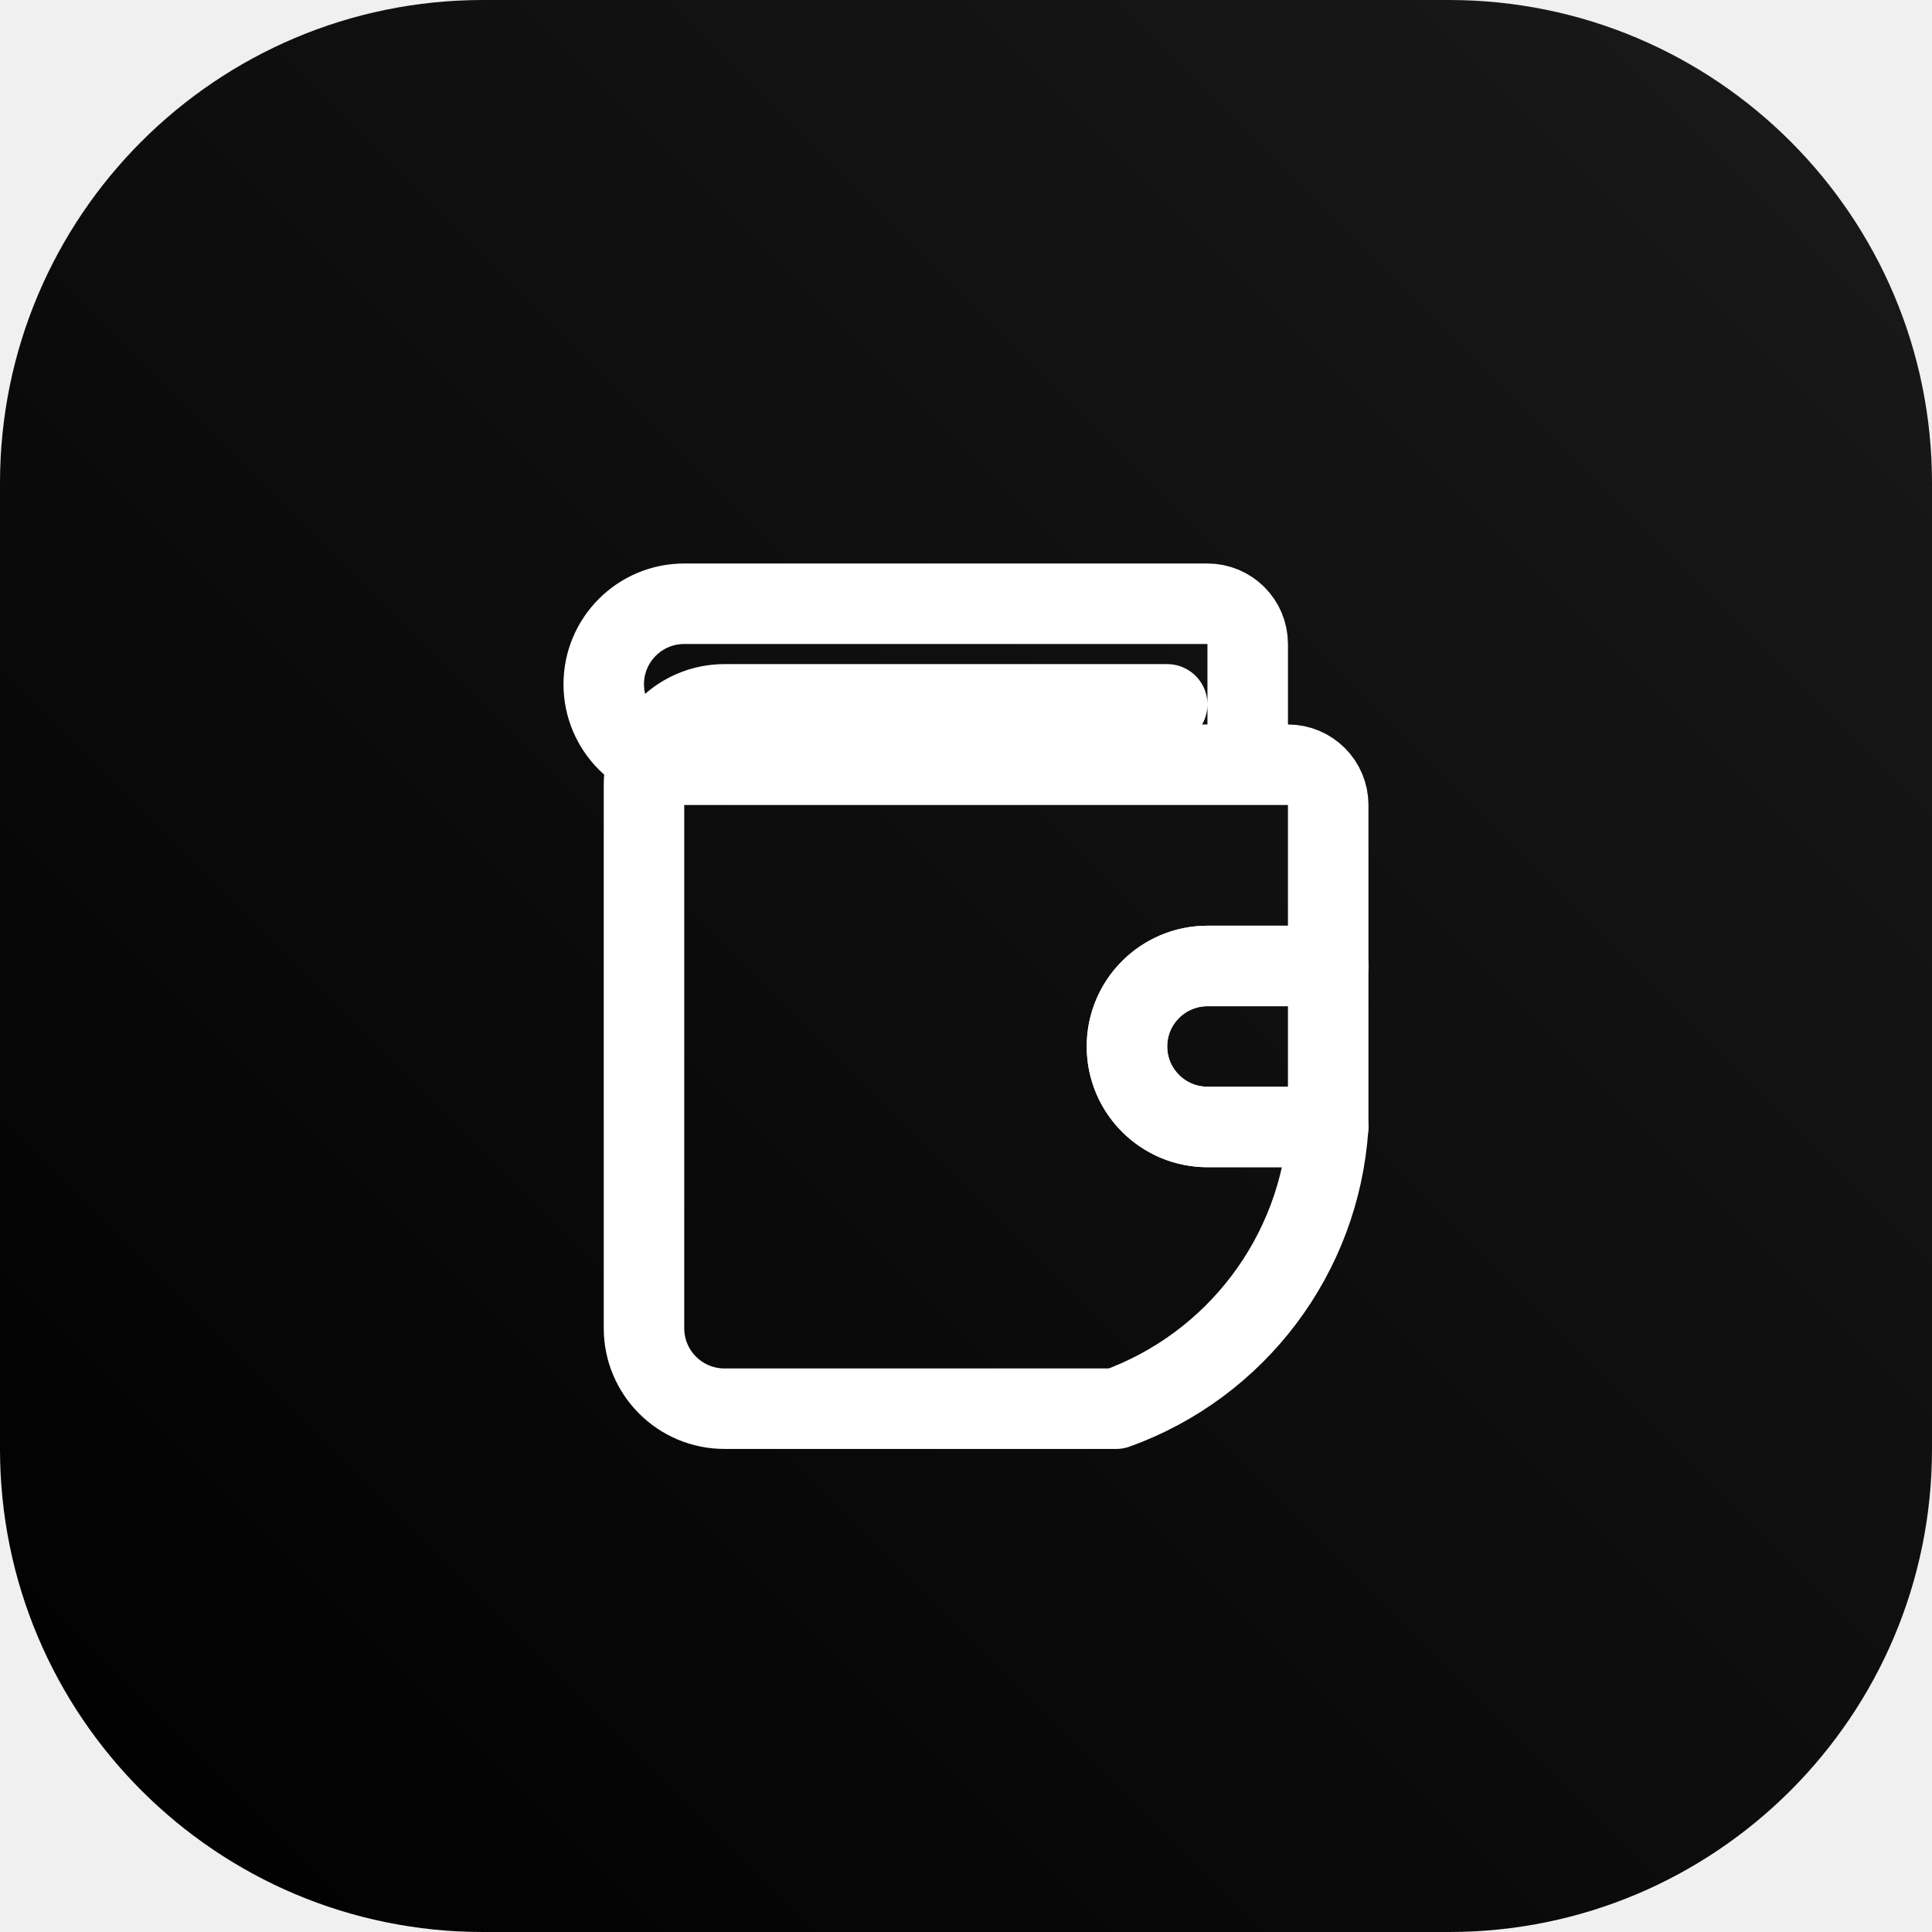
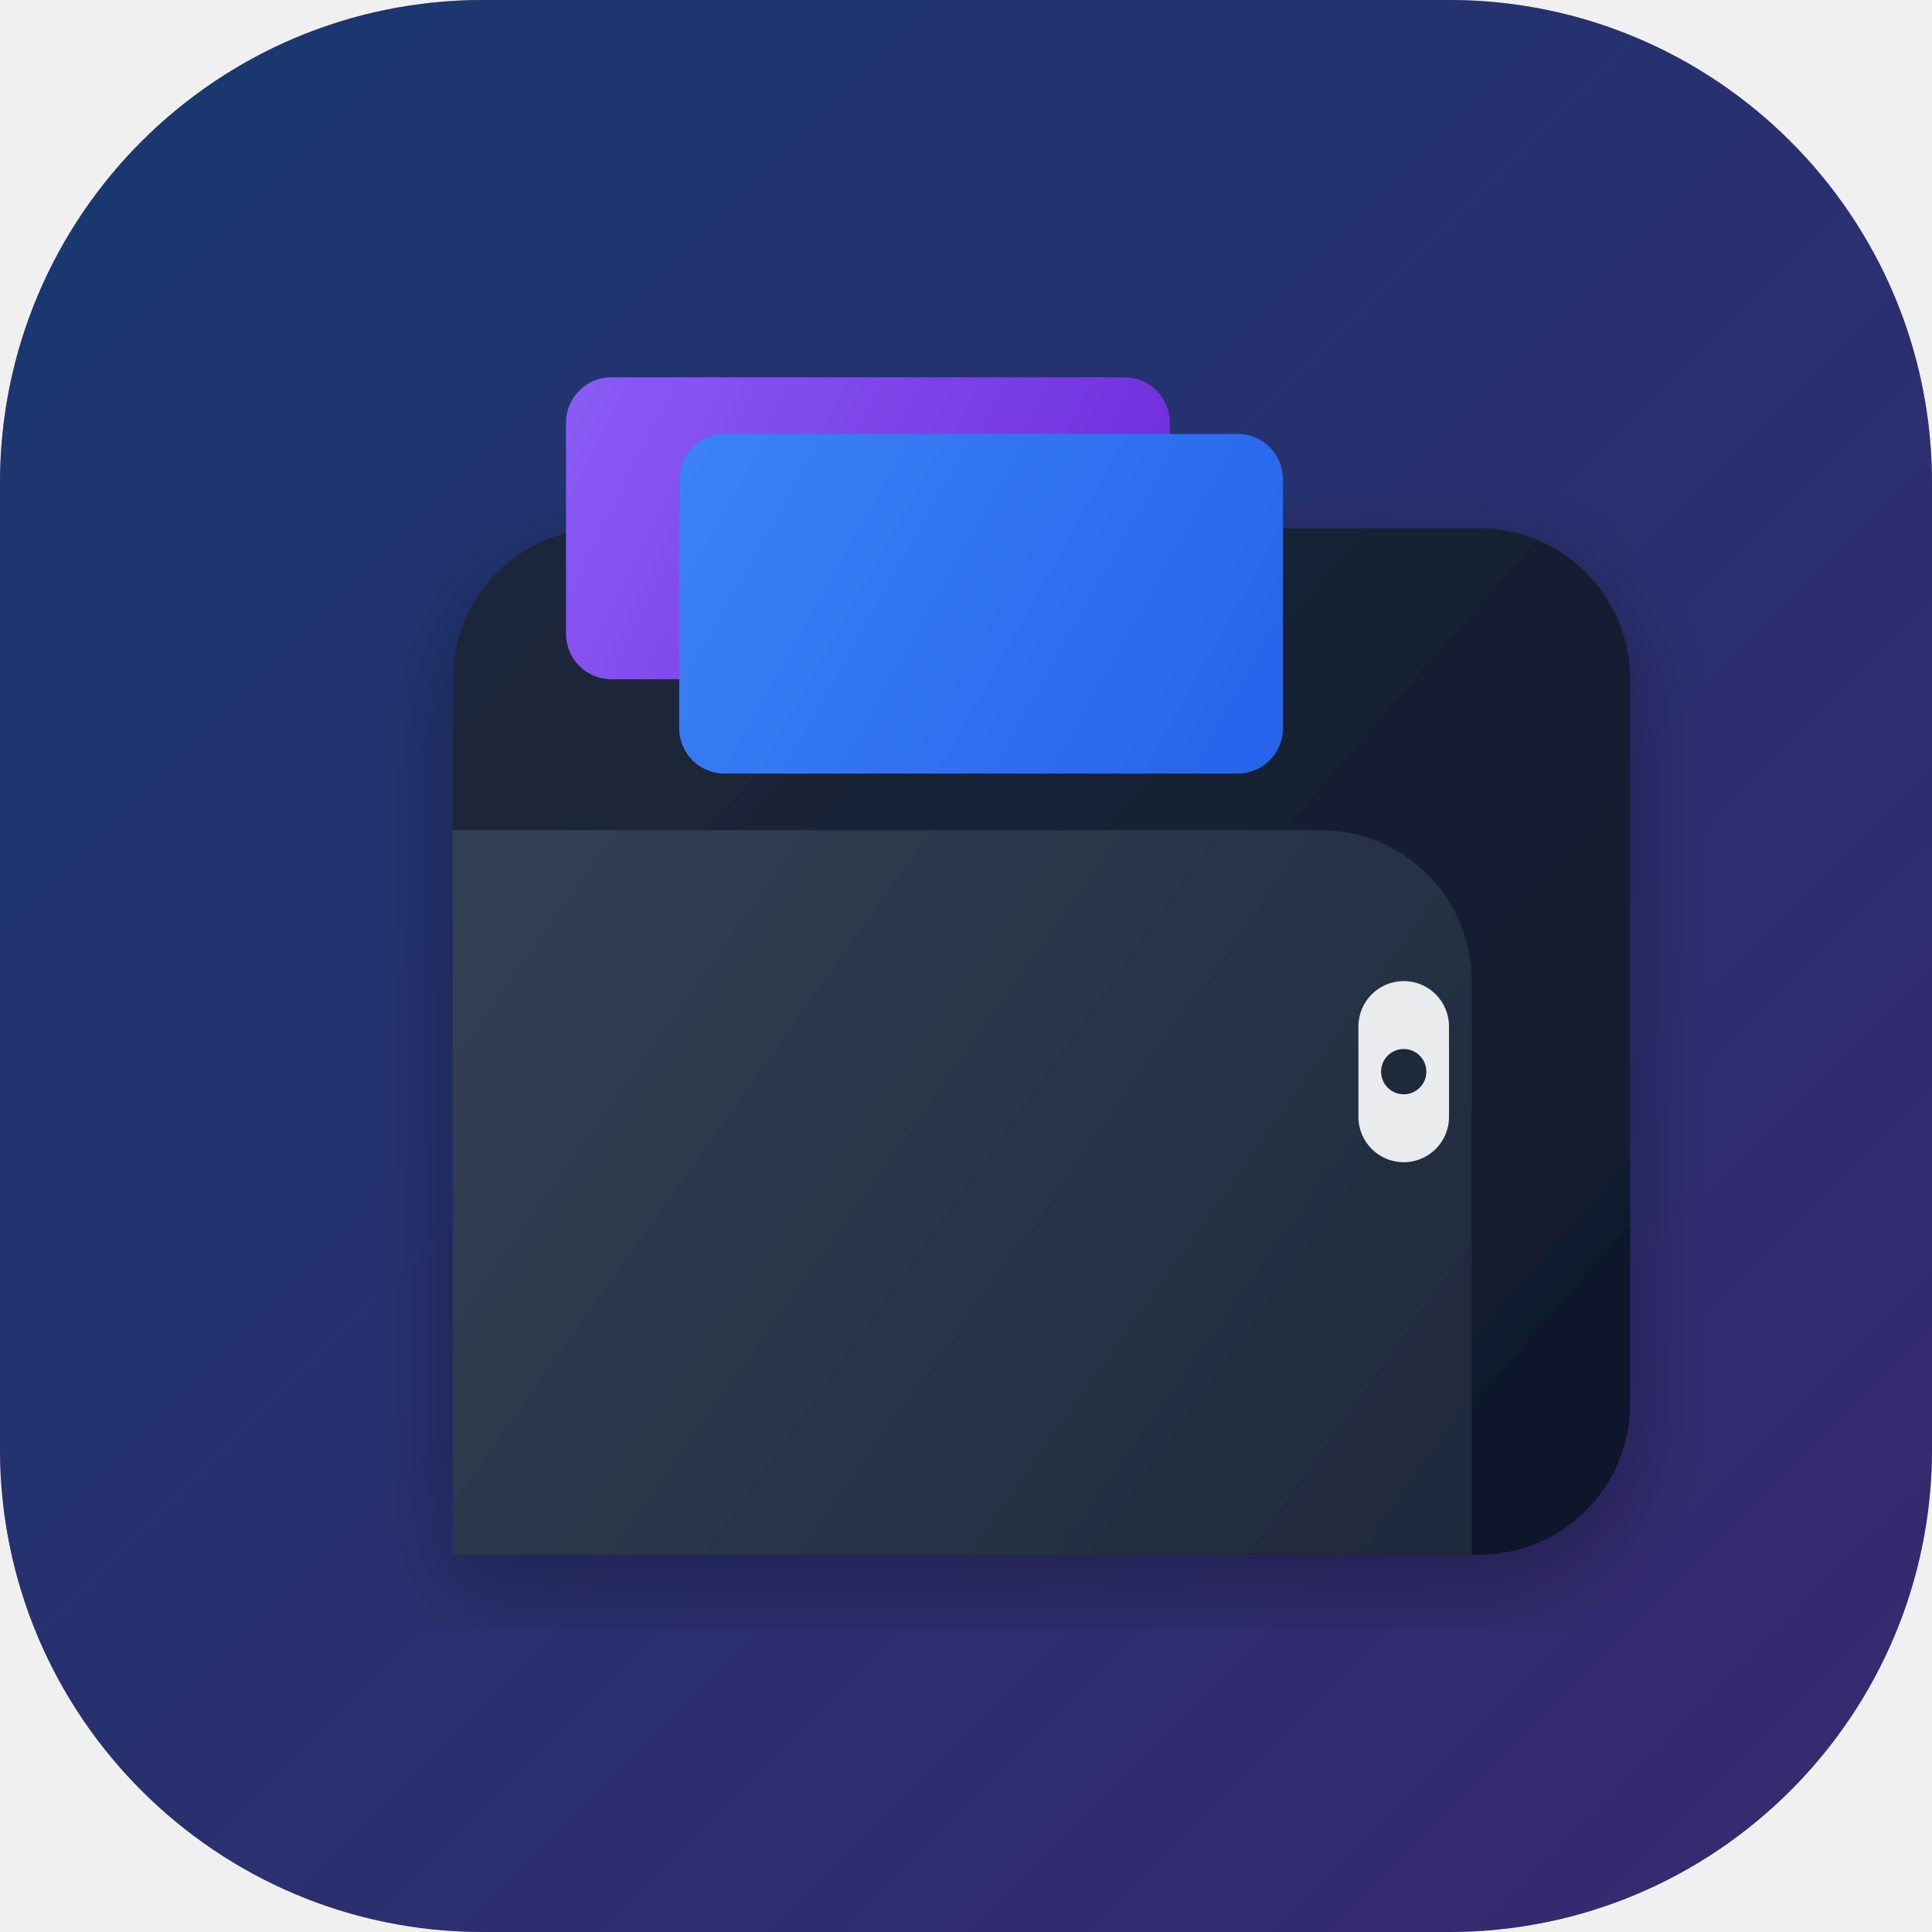
<svg xmlns="http://www.w3.org/2000/svg" width="512" height="512" viewBox="0 0 512 512" fill="none">
-   <rect width="512" height="512" rx="128" fill="url(#grad)" />
-   <g transform="translate(128, 128) scale(10.666)" stroke="white" stroke-width="2" stroke-linecap="round" stroke-linejoin="round" fill="none">
-     <path d="M19 7V4a1 1 0 0 0-1-1H5a2 2 0 0 0 0 4h15a1 1 0 0 1 1 1v4h-3a2 2 0 0 0 0 4h3a8 8 0 0 1-5.27 7H6a2 2 0 0 1-2-2V7.5a2 2 0 0 1 2-2h11" />
-     <path d="M21 12v4h-3a2 2 0 0 1 0-4h3z" />
+   <rect width="512" height="512" rx="128" fill="#020617" />
+   <rect width="512" height="512" rx="128" fill="url(#bg-grad)" opacity="0.4" />
+   <g filter="url(#shadow)">
+     <path d="M120 180 C120 157.9 137.9 140 160 140 L392 140 C414.1 140 432 157.9 432 180 L432 372 C432 394.1 414.1 412 392 412 L120 412 Z" fill="url(#wallet-base)" />
+     <path d="M120 220 L350 220 C372.1 220 390 237.9 390 260 L390 412 L120 412 Z" fill="url(#wallet-front)" />
  </g>
+   <rect x="150" y="100" width="160" height="80" rx="12" fill="url(#card-1)" />
+   <rect x="180" y="115" width="160" height="90" rx="12" fill="url(#card-2)" />
+   <rect x="360" y="260" width="24" height="48" rx="12" fill="#ffffff" opacity="0.9" />
+   <circle cx="372" cy="284" r="6" fill="#1e293b" />
  <defs>
-     <linearGradient id="grad" x1="0" y1="512" x2="512" y2="0" gradientUnits="userSpaceOnUse">
-       <stop stop-color="#000000" />
-       <stop offset="1" stop-color="#1a1a1a" />
+     <linearGradient id="bg-grad" x1="0" y1="0" x2="512" y2="512" gradientUnits="userSpaceOnUse">
+       <stop stop-color="#3b82f6" opacity="0.3" />
+       <stop offset="1" stop-color="#8b5cf6" opacity="0.1" />
    </linearGradient>
+     <linearGradient id="wallet-base" x1="120" y1="140" x2="432" y2="412" gradientUnits="userSpaceOnUse">
+       <stop stop-color="#1e293b" />
+       <stop offset="1" stop-color="#0f172a" />
+     </linearGradient>
+     <linearGradient id="wallet-front" x1="120" y1="220" x2="390" y2="412" gradientUnits="userSpaceOnUse">
+       <stop stop-color="#334155" />
+       <stop offset="1" stop-color="#1e293b" />
+     </linearGradient>
+     <linearGradient id="card-1" x1="150" y1="100" x2="310" y2="180" gradientUnits="userSpaceOnUse">
+       <stop stop-color="#8b5cf6" />
+       <stop offset="1" stop-color="#6d28d9" />
+     </linearGradient>
+     <linearGradient id="card-2" x1="180" y1="115" x2="340" y2="205" gradientUnits="userSpaceOnUse">
+       <stop stop-color="#3b82f6" />
+       <stop offset="1" stop-color="#2563eb" />
+     </linearGradient>
+     <filter id="shadow" x="100" y="120" width="352" height="312" filterUnits="userSpaceOnUse" color-interpolation-filters="sRGB">
+       <feDropShadow dx="0" dy="8" stdDeviation="12" flood-opacity="0.3" />
+     </filter>
  </defs>
</svg>
